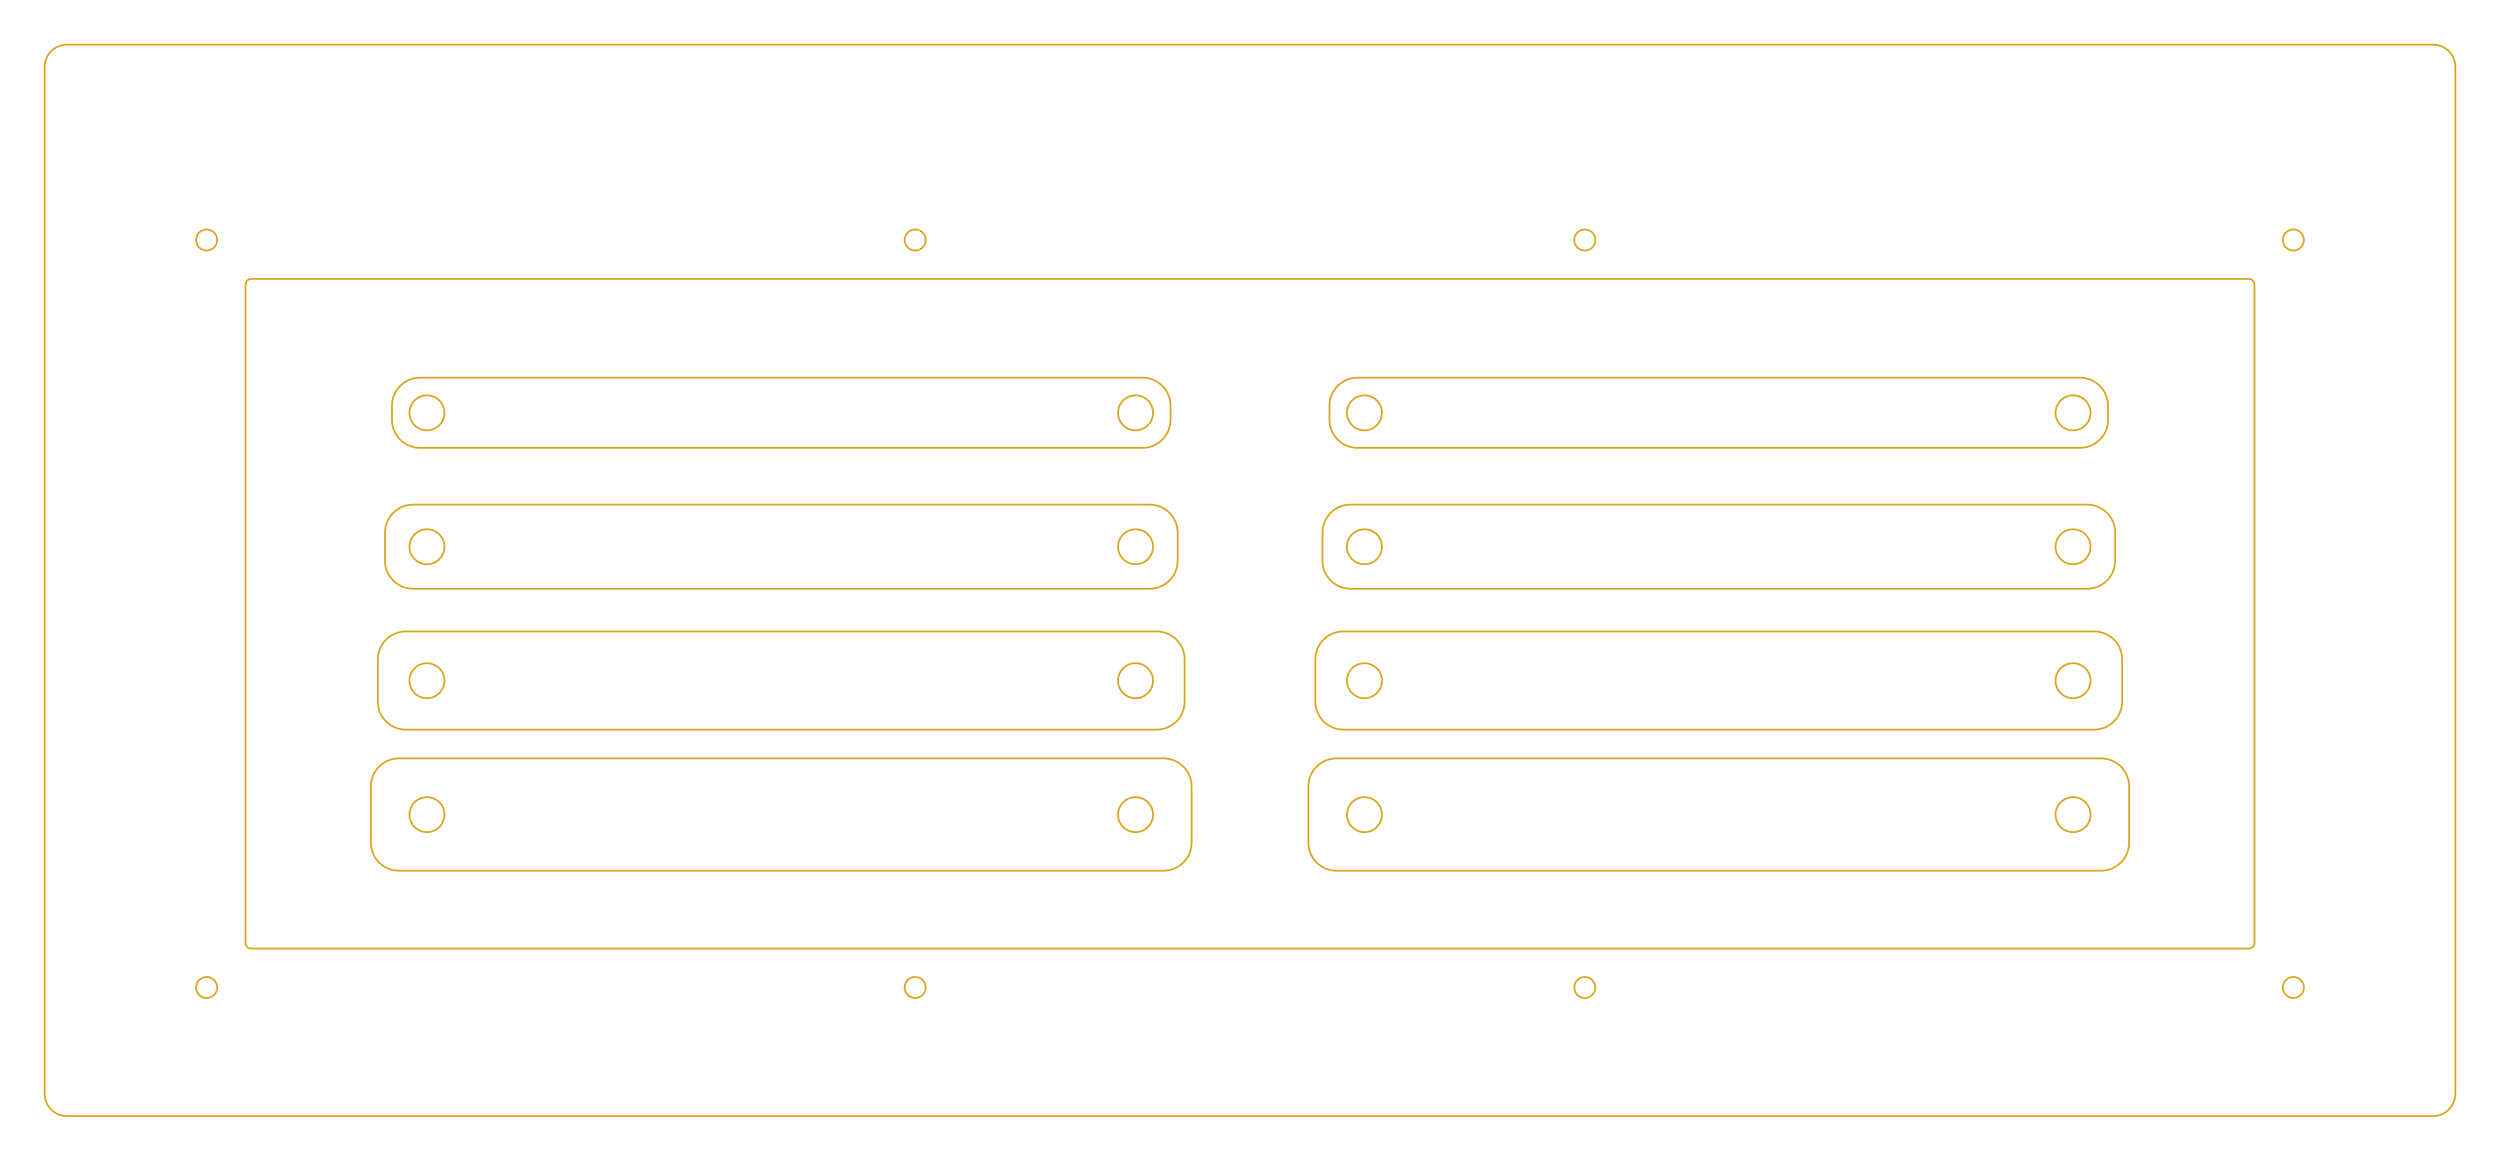
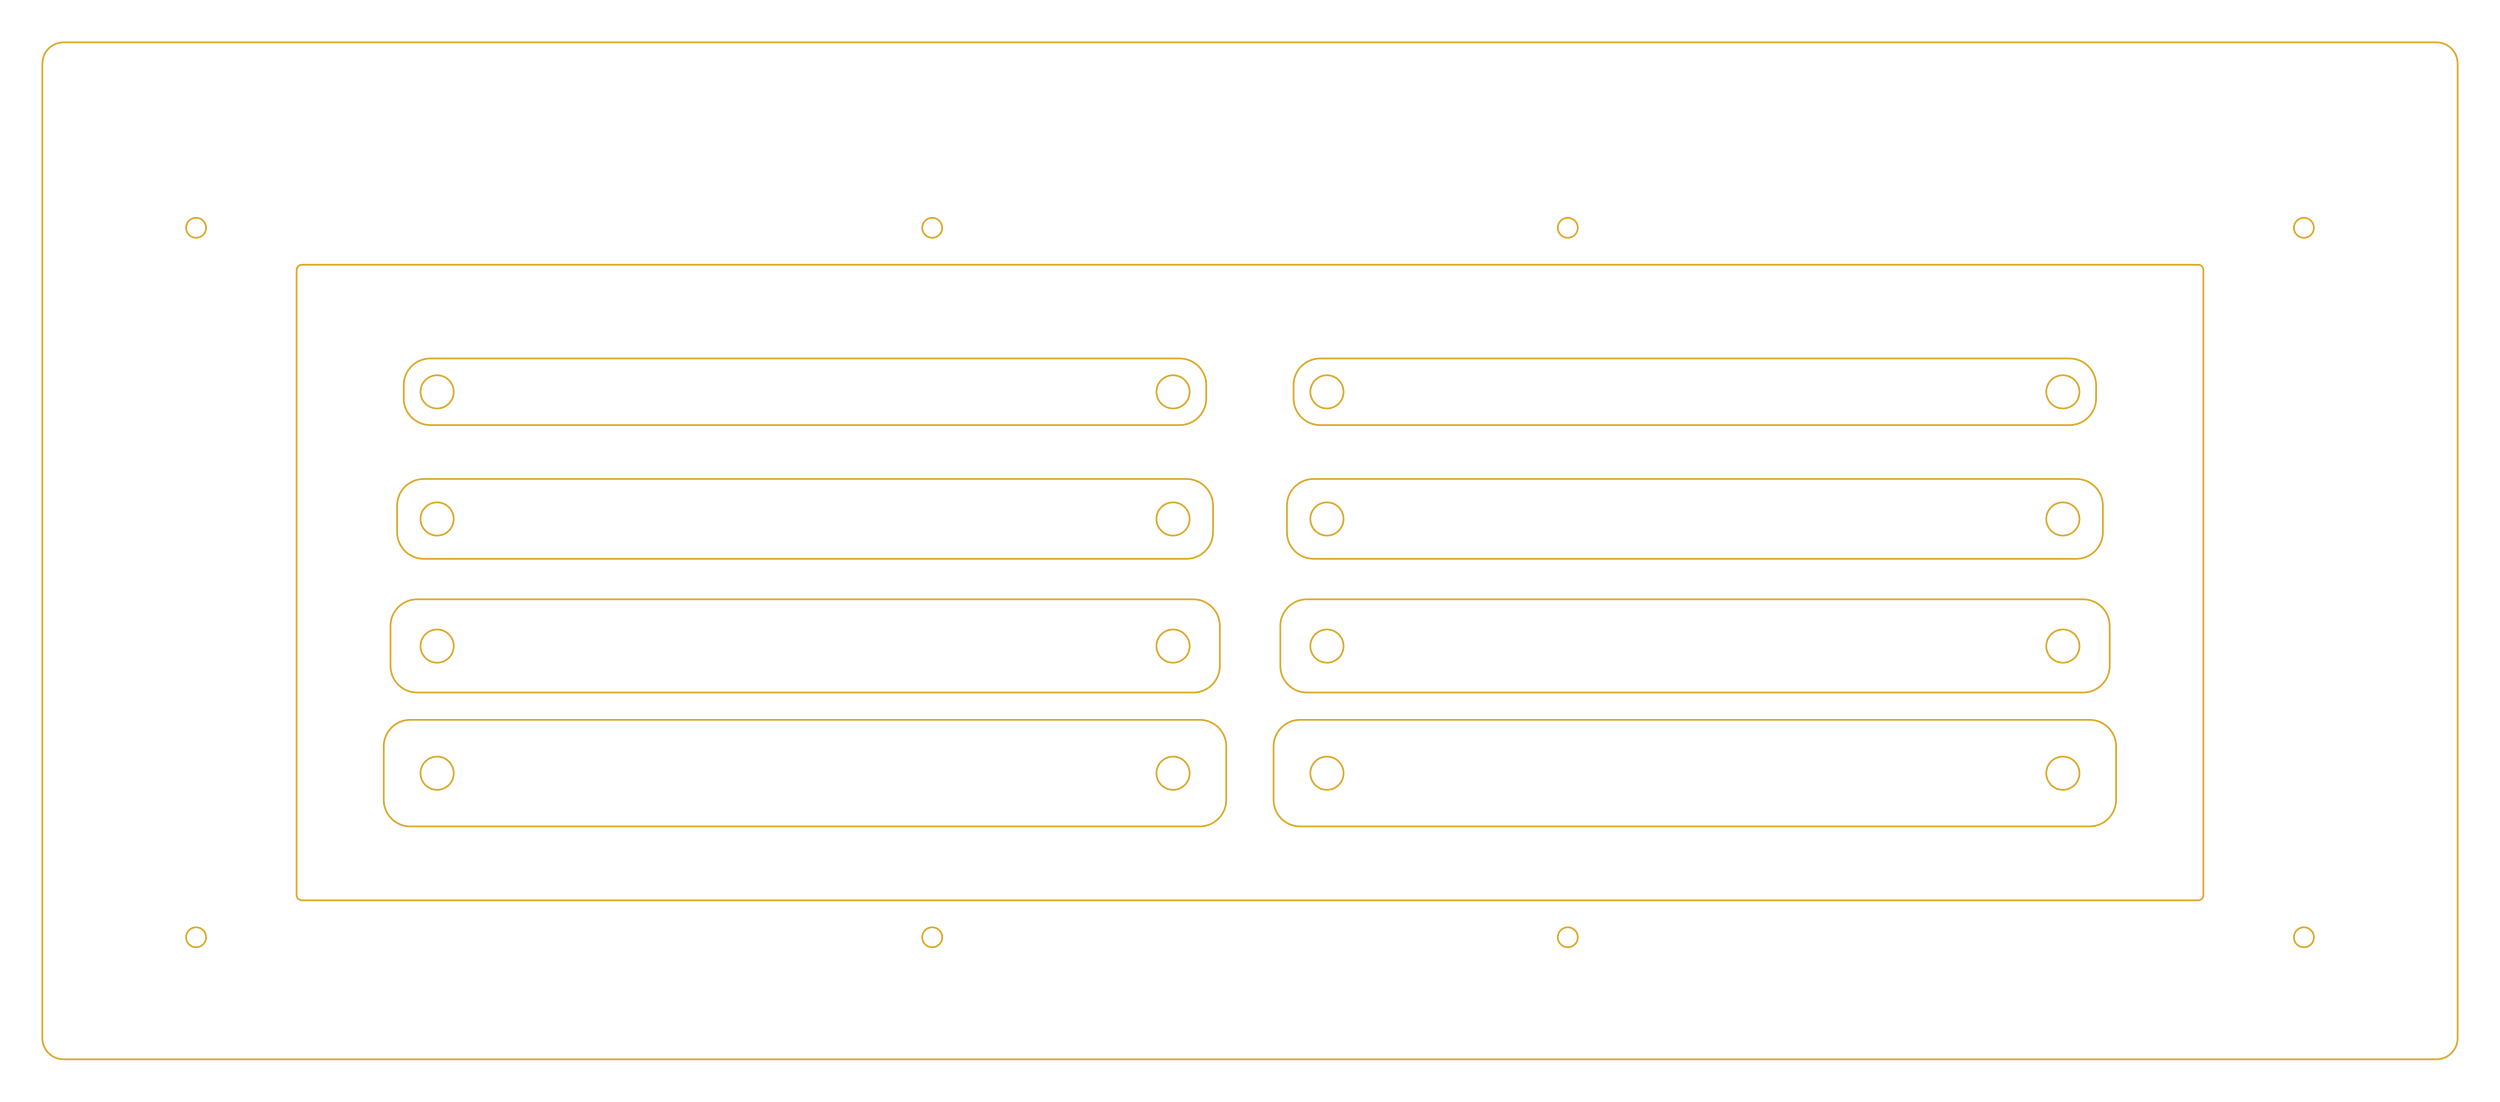
- <svg xmlns="http://www.w3.org/2000/svg" height="6.5in" viewBox="-1.375 -1.562 14 6.5" width="14in">
+ <svg xmlns="http://www.w3.org/2000/svg" height="6.5in" viewBox="-1.75 -1.562 14.75 6.5" width="14.75in">
  <g>
-     <path d="M-1,-1.312 a0.125,0.125,0,0,0,-0.125,0.125 l0,5.75 a0.125,0.125,0,0,0,0.125,0.125 l13.25,0 a0.125,0.125,0,0,0,0.125,-0.125 l0,-5.75 a0.125,0.125,0,0,0,-0.125,-0.125 z" fill="none" stroke="goldenrod" stroke-width="0.01" />
+     <path d="M-1.375,-1.312 a0.125,0.125,0,0,0,-0.125,0.125 l0,5.75 a0.125,0.125,0,0,0,0.125,0.125 l14,0 a0.125,0.125,0,0,0,0.125,-0.125 l0,-5.75 a0.125,0.125,0,0,0,-0.125,-0.125 z" fill="none" stroke="goldenrod" stroke-width="0.01" />
    <path d="M0.031,0 a0.031,0.031,0,0,0,-0.031,0.031 l0,3.688 a0.031,0.031,0,0,0,0.031,0.031 l11.188,0 a0.031,0.031,0,0,0,0.031,-0.031 l0,-3.688 a0.031,0.031,0,0,0,-0.031,-0.031 z" fill="none" stroke="goldenrod" stroke-width="0.01" />
-     <circle cx="-0.218" cy="-0.218" fill="none" r="0.059" stroke="goldenrod" stroke-width="0.01" />
-     <circle cx="11.468" cy="-0.218" fill="none" r="0.059" stroke="goldenrod" stroke-width="0.01" />
-     <circle cx="-0.218" cy="3.968" fill="none" r="0.059" stroke="goldenrod" stroke-width="0.01" />
-     <circle cx="11.468" cy="3.968" fill="none" r="0.059" stroke="goldenrod" stroke-width="0.01" />
+     <circle cx="-0.593" cy="-0.218" fill="none" r="0.059" stroke="goldenrod" stroke-width="0.01" />
+     <circle cx="11.843" cy="-0.218" fill="none" r="0.059" stroke="goldenrod" stroke-width="0.01" />
+     <circle cx="-0.593" cy="3.968" fill="none" r="0.059" stroke="goldenrod" stroke-width="0.01" />
+     <circle cx="11.843" cy="3.968" fill="none" r="0.059" stroke="goldenrod" stroke-width="0.01" />
    <circle cx="3.75" cy="-0.218" fill="none" r="0.059" stroke="goldenrod" stroke-width="0.01" />
    <circle cx="7.5" cy="-0.218" fill="none" r="0.059" stroke="goldenrod" stroke-width="0.01" />
    <circle cx="3.75" cy="3.968" fill="none" r="0.059" stroke="goldenrod" stroke-width="0.01" />
    <circle cx="7.5" cy="3.968" fill="none" r="0.059" stroke="goldenrod" stroke-width="0.01" />
-     <circle cx="1.016" cy="0.75" fill="none" r="0.098" stroke="goldenrod" stroke-width="0.01" />
-     <circle cx="4.984" cy="0.75" fill="none" r="0.098" stroke="goldenrod" stroke-width="0.01" />
-     <path d="M0.977,0.553 a0.157,0.157,0,0,0,-0.157,0.157 l0,0.079 a0.157,0.157,0,0,0,0.157,0.157 l4.046,0 a0.157,0.157,0,0,0,0.157,-0.157 l0,-0.079 a0.157,0.157,0,0,0,-0.157,-0.157 z" fill="none" stroke="goldenrod" stroke-width="0.01" />
-     <circle cx="6.266" cy="0.75" fill="none" r="0.098" stroke="goldenrod" stroke-width="0.01" />
-     <circle cx="10.234" cy="0.75" fill="none" r="0.098" stroke="goldenrod" stroke-width="0.01" />
-     <path d="M6.227,0.553 a0.157,0.157,0,0,0,-0.157,0.157 l0,0.079 a0.157,0.157,0,0,0,0.157,0.157 l4.046,0 a0.157,0.157,0,0,0,0.157,-0.157 l0,-0.079 a0.157,0.157,0,0,0,-0.157,-0.157 z" fill="none" stroke="goldenrod" stroke-width="0.01" />
-     <circle cx="1.016" cy="1.5" fill="none" r="0.098" stroke="goldenrod" stroke-width="0.01" />
-     <circle cx="4.984" cy="1.5" fill="none" r="0.098" stroke="goldenrod" stroke-width="0.01" />
-     <path d="M0.938,1.264 a0.157,0.157,0,0,0,-0.157,0.157 l0,0.157 a0.157,0.157,0,0,0,0.157,0.157 l4.125,0 a0.157,0.157,0,0,0,0.157,-0.157 l0,-0.157 a0.157,0.157,0,0,0,-0.157,-0.157 z" fill="none" stroke="goldenrod" stroke-width="0.01" />
-     <circle cx="6.266" cy="1.5" fill="none" r="0.098" stroke="goldenrod" stroke-width="0.01" />
-     <circle cx="10.234" cy="1.5" fill="none" r="0.098" stroke="goldenrod" stroke-width="0.01" />
-     <path d="M6.188,1.264 a0.157,0.157,0,0,0,-0.157,0.157 l0,0.157 a0.157,0.157,0,0,0,0.157,0.157 l4.125,0 a0.157,0.157,0,0,0,0.157,-0.157 l0,-0.157 a0.157,0.157,0,0,0,-0.157,-0.157 z" fill="none" stroke="goldenrod" stroke-width="0.01" />
-     <circle cx="1.016" cy="2.25" fill="none" r="0.098" stroke="goldenrod" stroke-width="0.01" />
-     <circle cx="4.984" cy="2.25" fill="none" r="0.098" stroke="goldenrod" stroke-width="0.01" />
-     <path d="M0.898,1.974 a0.157,0.157,0,0,0,-0.157,0.157 l0,0.236 a0.157,0.157,0,0,0,0.157,0.157 l4.204,0 a0.157,0.157,0,0,0,0.157,-0.157 l0,-0.236 a0.157,0.157,0,0,0,-0.157,-0.157 z" fill="none" stroke="goldenrod" stroke-width="0.01" />
-     <circle cx="6.266" cy="2.25" fill="none" r="0.098" stroke="goldenrod" stroke-width="0.01" />
-     <circle cx="10.234" cy="2.25" fill="none" r="0.098" stroke="goldenrod" stroke-width="0.01" />
-     <path d="M6.148,1.974 a0.157,0.157,0,0,0,-0.157,0.157 l0,0.236 a0.157,0.157,0,0,0,0.157,0.157 l4.204,0 a0.157,0.157,0,0,0,0.157,-0.157 l0,-0.236 a0.157,0.157,0,0,0,-0.157,-0.157 z" fill="none" stroke="goldenrod" stroke-width="0.01" />
-     <circle cx="1.016" cy="3" fill="none" r="0.098" stroke="goldenrod" stroke-width="0.01" />
-     <circle cx="4.984" cy="3" fill="none" r="0.098" stroke="goldenrod" stroke-width="0.01" />
-     <path d="M0.859,2.685 a0.157,0.157,0,0,0,-0.157,0.157 l0,0.315 a0.157,0.157,0,0,0,0.157,0.157 l4.282,0 a0.157,0.157,0,0,0,0.157,-0.157 l0,-0.315 a0.157,0.157,0,0,0,-0.157,-0.157 z" fill="none" stroke="goldenrod" stroke-width="0.01" />
-     <circle cx="6.266" cy="3" fill="none" r="0.098" stroke="goldenrod" stroke-width="0.01" />
-     <circle cx="10.234" cy="3" fill="none" r="0.098" stroke="goldenrod" stroke-width="0.01" />
-     <path d="M6.109,2.685 a0.157,0.157,0,0,0,-0.157,0.157 l0,0.315 a0.157,0.157,0,0,0,0.157,0.157 l4.282,0 a0.157,0.157,0,0,0,0.157,-0.157 l0,-0.315 a0.157,0.157,0,0,0,-0.157,-0.157 z" fill="none" stroke="goldenrod" stroke-width="0.01" />
+     <circle cx="0.829" cy="0.75" fill="none" r="0.098" stroke="goldenrod" stroke-width="0.01" />
+     <circle cx="5.171" cy="0.75" fill="none" r="0.098" stroke="goldenrod" stroke-width="0.01" />
+     <path d="M0.789,0.553 a0.157,0.157,0,0,0,-0.157,0.157 l0,0.079 a0.157,0.157,0,0,0,0.157,0.157 l4.421,0 a0.157,0.157,0,0,0,0.157,-0.157 l0,-0.079 a0.157,0.157,0,0,0,-0.157,-0.157 z" fill="none" stroke="goldenrod" stroke-width="0.01" />
+     <circle cx="6.079" cy="0.75" fill="none" r="0.098" stroke="goldenrod" stroke-width="0.01" />
+     <circle cx="10.421" cy="0.75" fill="none" r="0.098" stroke="goldenrod" stroke-width="0.01" />
+     <path d="M6.039,0.553 a0.157,0.157,0,0,0,-0.157,0.157 l0,0.079 a0.157,0.157,0,0,0,0.157,0.157 l4.421,0 a0.157,0.157,0,0,0,0.157,-0.157 l0,-0.079 a0.157,0.157,0,0,0,-0.157,-0.157 z" fill="none" stroke="goldenrod" stroke-width="0.01" />
+     <circle cx="0.829" cy="1.5" fill="none" r="0.098" stroke="goldenrod" stroke-width="0.01" />
+     <circle cx="5.171" cy="1.5" fill="none" r="0.098" stroke="goldenrod" stroke-width="0.01" />
+     <path d="M0.75,1.264 a0.157,0.157,0,0,0,-0.157,0.157 l0,0.157 a0.157,0.157,0,0,0,0.157,0.157 l4.5,0 a0.157,0.157,0,0,0,0.157,-0.157 l0,-0.157 a0.157,0.157,0,0,0,-0.157,-0.157 z" fill="none" stroke="goldenrod" stroke-width="0.01" />
+     <circle cx="6.079" cy="1.5" fill="none" r="0.098" stroke="goldenrod" stroke-width="0.01" />
+     <circle cx="10.421" cy="1.5" fill="none" r="0.098" stroke="goldenrod" stroke-width="0.01" />
+     <path d="M6,1.264 a0.157,0.157,0,0,0,-0.157,0.157 l0,0.157 a0.157,0.157,0,0,0,0.157,0.157 l4.5,0 a0.157,0.157,0,0,0,0.157,-0.157 l0,-0.157 a0.157,0.157,0,0,0,-0.157,-0.157 z" fill="none" stroke="goldenrod" stroke-width="0.01" />
+     <circle cx="0.829" cy="2.25" fill="none" r="0.098" stroke="goldenrod" stroke-width="0.01" />
+     <circle cx="5.171" cy="2.25" fill="none" r="0.098" stroke="goldenrod" stroke-width="0.01" />
+     <path d="M0.711,1.974 a0.157,0.157,0,0,0,-0.157,0.157 l0,0.236 a0.157,0.157,0,0,0,0.157,0.157 l4.579,0 a0.157,0.157,0,0,0,0.157,-0.157 l0,-0.236 a0.157,0.157,0,0,0,-0.157,-0.157 z" fill="none" stroke="goldenrod" stroke-width="0.01" />
+     <circle cx="6.079" cy="2.25" fill="none" r="0.098" stroke="goldenrod" stroke-width="0.01" />
+     <circle cx="10.421" cy="2.25" fill="none" r="0.098" stroke="goldenrod" stroke-width="0.01" />
+     <path d="M5.961,1.974 a0.157,0.157,0,0,0,-0.157,0.157 l0,0.236 a0.157,0.157,0,0,0,0.157,0.157 l4.579,0 a0.157,0.157,0,0,0,0.157,-0.157 l0,-0.236 a0.157,0.157,0,0,0,-0.157,-0.157 z" fill="none" stroke="goldenrod" stroke-width="0.01" />
+     <circle cx="0.829" cy="3" fill="none" r="0.098" stroke="goldenrod" stroke-width="0.01" />
+     <circle cx="5.171" cy="3" fill="none" r="0.098" stroke="goldenrod" stroke-width="0.01" />
+     <path d="M0.671,2.685 a0.157,0.157,0,0,0,-0.157,0.157 l0,0.315 a0.157,0.157,0,0,0,0.157,0.157 l4.657,0 a0.157,0.157,0,0,0,0.157,-0.157 l0,-0.315 a0.157,0.157,0,0,0,-0.157,-0.157 z" fill="none" stroke="goldenrod" stroke-width="0.01" />
+     <circle cx="6.079" cy="3" fill="none" r="0.098" stroke="goldenrod" stroke-width="0.01" />
+     <circle cx="10.421" cy="3" fill="none" r="0.098" stroke="goldenrod" stroke-width="0.01" />
+     <path d="M5.921,2.685 a0.157,0.157,0,0,0,-0.157,0.157 l0,0.315 a0.157,0.157,0,0,0,0.157,0.157 l4.657,0 a0.157,0.157,0,0,0,0.157,-0.157 l0,-0.315 a0.157,0.157,0,0,0,-0.157,-0.157 z" fill="none" stroke="goldenrod" stroke-width="0.01" />
  </g>
</svg>
